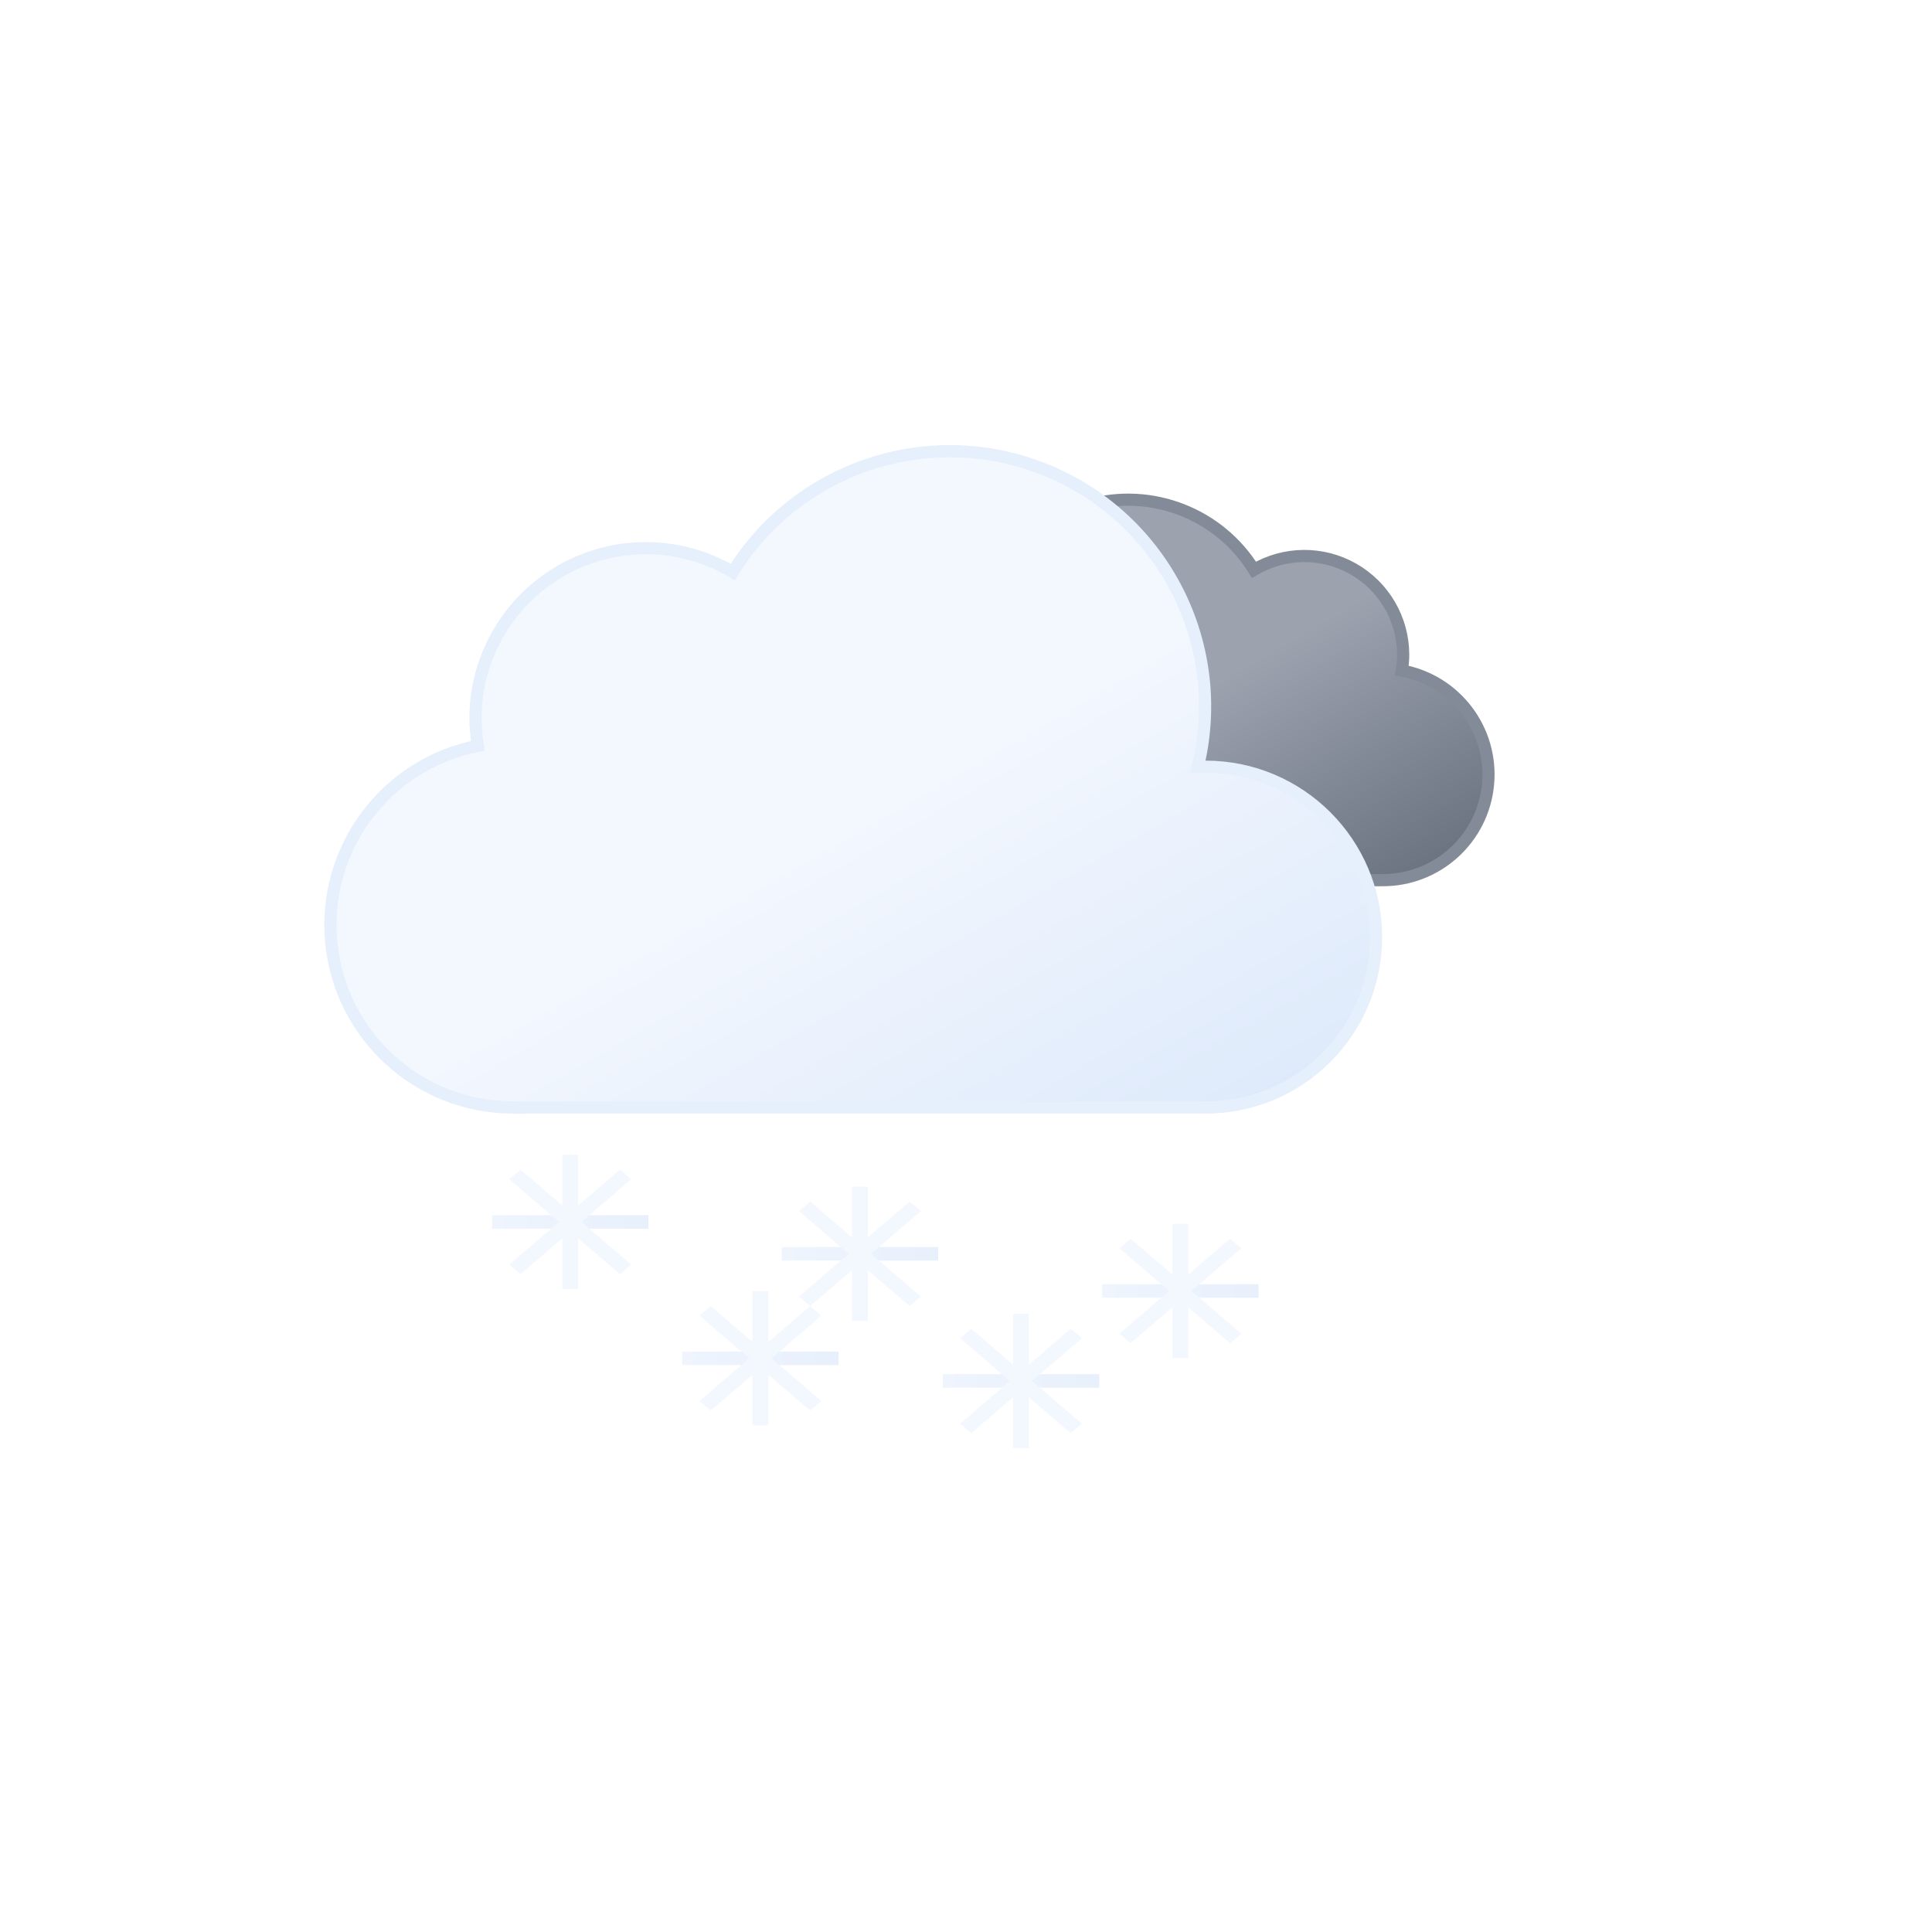
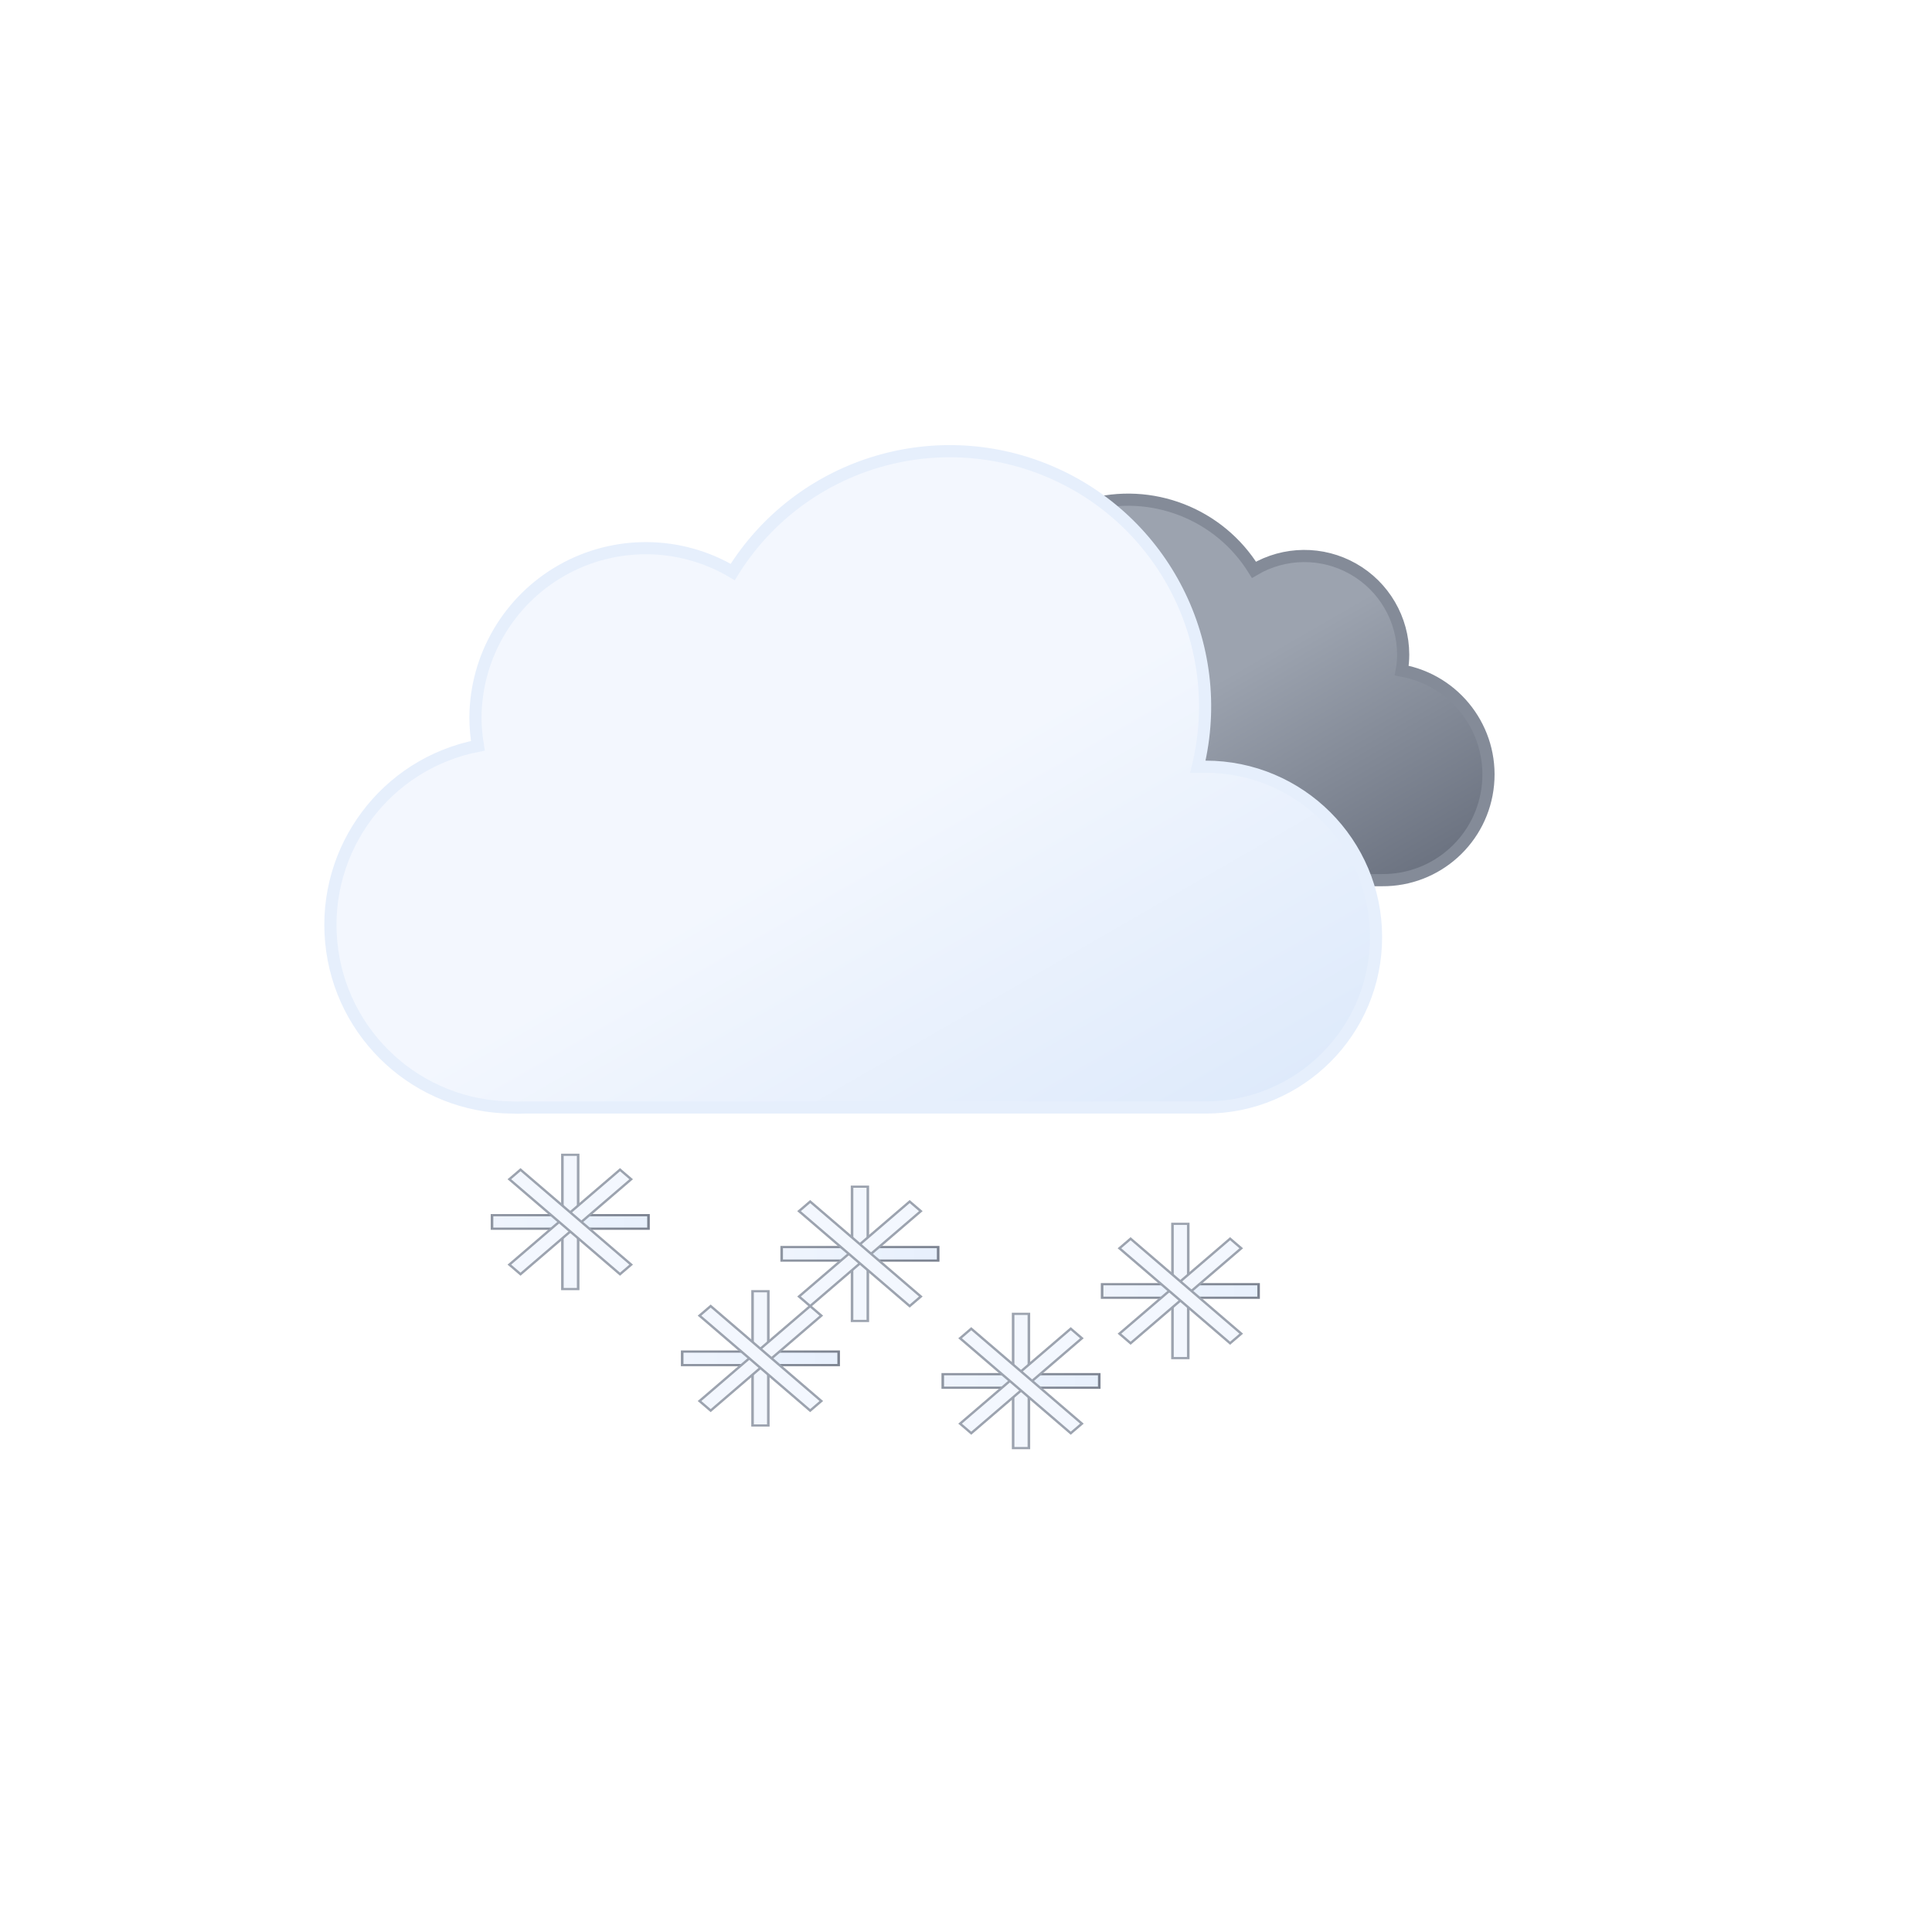
<svg xmlns="http://www.w3.org/2000/svg" xmlns:xlink="http://www.w3.org/1999/xlink" viewBox="0 0 79.374 79.374" version="1.1" id="svg22" width="300" height="300">
  <defs id="defs16">
    <linearGradient id="a" x1="40.76" y1="23" x2="50.83" y2="40.46" gradientUnits="userSpaceOnUse">
      <stop offset="0" stop-color="#9ca3af" id="stop2" />
      <stop offset="0.45" stop-color="#9ca3af" id="stop4" />
      <stop offset="1" stop-color="#6b7280" id="stop6" />
    </linearGradient>
    <linearGradient id="b" x1="22.56" y1="21.96" x2="39.2" y2="50.8" gradientUnits="userSpaceOnUse" gradientTransform="translate(3.032984)" xlink:href="#a">
      <stop offset="0" stop-color="#f3f7fe" id="stop9" />
      <stop offset="0.45" stop-color="#f3f7fe" id="stop11" />
      <stop offset="1" stop-color="#deeafb" id="stop13" />
    </linearGradient>
    <linearGradient xlink:href="#a" id="linearGradient930" gradientUnits="userSpaceOnUse" x1="40.76" y1="23" x2="50.83" y2="40.46" gradientTransform="translate(1.988014,-1.290454)" />
    <linearGradient xlink:href="#b" id="linearGradient4613" x1="-15.909" y1="60.877" x2="47.525" y2="60.877" gradientUnits="userSpaceOnUse" />
    <linearGradient xlink:href="#b" id="linearGradient4615" gradientUnits="userSpaceOnUse" x1="-15.909" y1="60.877" x2="47.525" y2="60.877" />
    <linearGradient xlink:href="#b" id="linearGradient4617" gradientUnits="userSpaceOnUse" x1="-15.909" y1="60.877" x2="47.525" y2="60.877" />
    <linearGradient xlink:href="#b" id="linearGradient4619" gradientUnits="userSpaceOnUse" x1="-15.909" y1="60.877" x2="47.525" y2="60.877" />
    <linearGradient xlink:href="#b" id="linearGradient4621" gradientUnits="userSpaceOnUse" x1="-15.909" y1="60.877" x2="47.525" y2="60.877" />
    <linearGradient xlink:href="#b" id="linearGradient4623" gradientUnits="userSpaceOnUse" x1="-15.909" y1="60.877" x2="47.525" y2="60.877" />
    <linearGradient xlink:href="#b" id="linearGradient4625" gradientUnits="userSpaceOnUse" x1="-15.909" y1="60.877" x2="47.525" y2="60.877" />
    <linearGradient xlink:href="#b" id="linearGradient4627" gradientUnits="userSpaceOnUse" x1="-15.909" y1="60.877" x2="47.525" y2="60.877" />
    <linearGradient xlink:href="#b" id="linearGradient4629" gradientUnits="userSpaceOnUse" x1="-15.909" y1="60.877" x2="47.525" y2="60.877" />
    <linearGradient xlink:href="#b" id="linearGradient4631" gradientUnits="userSpaceOnUse" x1="-15.909" y1="60.877" x2="47.525" y2="60.877" />
    <linearGradient xlink:href="#b" id="linearGradient4633" gradientUnits="userSpaceOnUse" x1="-15.909" y1="60.877" x2="47.525" y2="60.877" />
    <linearGradient xlink:href="#b" id="linearGradient4635" gradientUnits="userSpaceOnUse" x1="-15.909" y1="60.877" x2="47.525" y2="60.877" />
    <linearGradient xlink:href="#b" id="linearGradient4637" gradientUnits="userSpaceOnUse" x1="-15.909" y1="60.877" x2="47.525" y2="60.877" />
    <linearGradient xlink:href="#b" id="linearGradient4639" gradientUnits="userSpaceOnUse" x1="-15.909" y1="60.877" x2="47.525" y2="60.877" />
    <linearGradient xlink:href="#b" id="linearGradient4641" gradientUnits="userSpaceOnUse" x1="-15.909" y1="60.877" x2="47.525" y2="60.877" />
    <linearGradient xlink:href="#b" id="linearGradient4643" gradientUnits="userSpaceOnUse" x1="-15.909" y1="60.877" x2="47.525" y2="60.877" />
    <linearGradient xlink:href="#b" id="linearGradient4645" gradientUnits="userSpaceOnUse" x1="-15.909" y1="60.877" x2="47.525" y2="60.877" />
    <linearGradient xlink:href="#b" id="linearGradient4647" gradientUnits="userSpaceOnUse" x1="-15.909" y1="60.877" x2="47.525" y2="60.877" />
    <linearGradient xlink:href="#b" id="linearGradient4649" gradientUnits="userSpaceOnUse" x1="-15.909" y1="60.877" x2="47.525" y2="60.877" />
    <linearGradient xlink:href="#b" id="linearGradient4651" gradientUnits="userSpaceOnUse" x1="-15.909" y1="60.877" x2="47.525" y2="60.877" />
    <linearGradient xlink:href="#b" id="linearGradient4653" gradientUnits="userSpaceOnUse" x1="-15.909" y1="60.877" x2="47.525" y2="60.877" />
    <linearGradient xlink:href="#b" id="linearGradient4655" gradientUnits="userSpaceOnUse" x1="-15.909" y1="60.877" x2="47.525" y2="60.877" />
    <linearGradient xlink:href="#b" id="linearGradient4657" gradientUnits="userSpaceOnUse" x1="-15.909" y1="60.877" x2="47.525" y2="60.877" />
    <linearGradient xlink:href="#b" id="linearGradient4659" gradientUnits="userSpaceOnUse" x1="-15.909" y1="60.877" x2="47.525" y2="60.877" />
    <linearGradient xlink:href="#b" id="linearGradient4661" gradientUnits="userSpaceOnUse" x1="-15.909" y1="60.877" x2="47.525" y2="60.877" />
    <linearGradient xlink:href="#b" id="linearGradient4663" gradientUnits="userSpaceOnUse" x1="-15.909" y1="60.877" x2="47.525" y2="60.877" />
+     <linearGradient xlink:href="#a" id="linearGradient890" x1="-15.909" y1="60.877" x2="47.525" y2="60.877" gradientUnits="userSpaceOnUse" />
  </defs>
  <path d="m 36.218,32.16 a 4.05,4.05 0 0 0 4.05,4 h 16.51 a 4.34,4.34 0 0 0 0.81,-8.61 3.52,3.52 0 0 0 0.06,-0.66 4.06,4.06 0 0 0 -6.13,-3.48 6.08,6.08 0 0 0 -11.25,3.19 6.34,6.34 0 0 0 0.18,1.46 h -0.18 a 4.05,4.05 0 0 0 -4.05,4.1 z" stroke="#848b98" stroke-miterlimit="10" stroke-width="0.5" fill="url(#a)" id="path18" style="fill:url(#linearGradient930)" />
  <path d="m 49.533,31.5 h -0.32 a 10.49,10.49 0 0 0 -19.11,-8 7,7 0 0 0 -10.57,6 7.21,7.21 0 0 0 0.1,1.14 7.5,7.5 0 0 0 1.4,14.86 4.19,4.19 0 0 0 0.5,0 v 0 h 28 a 7,7 0 0 0 0,-14 z" stroke="#e6effc" stroke-miterlimit="10" stroke-width="0.5" fill="url(#b)" id="path20" style="fill:url(#b);fill-opacity:1" />
  <g style="fill:#b3b3b3" transform="matrix(0.4526696,0,0,0.4051977,29.25177,29.17685)" id="g116">
-     <g style="fill:url(#linearGradient4613);fill-opacity:1" transform="matrix(1.096787,0,0,1.0514,-2.516025,-4.055994)" id="g116-3">
-       <g style="fill:url(#linearGradient4623);fill-opacity:1" id="g79" transform="translate(-38.06854,-11.8965)">
-         <rect ry="0" y="64.453" x="22.159" height="1.305" width="12.949" id="rect40" style="fill:url(#linearGradient4615);fill-opacity:1;stroke-width:0.213" />
-         <rect transform="rotate(-90)" ry="0" y="27.982" x="-71.58" height="1.305" width="12.949" id="rect40-3" style="fill:url(#linearGradient4617);fill-opacity:1;stroke-width:0.213" />
-         <rect transform="rotate(-45)" ry="0" y="65.631" x="-32.264" height="1.305" width="12.949" id="rect40-6" style="fill:url(#linearGradient4619);fill-opacity:1;stroke-width:0.213" />
-         <rect transform="rotate(-135)" ry="0" y="-26.442" x="-72.758" height="1.305" width="12.949" id="rect40-3-7" style="fill:url(#linearGradient4621);fill-opacity:1;stroke-width:0.213" />
+     <g style="fill:url(#linearGradient4613);fill-opacity:1;stroke:url(#linearGradient890)" transform="matrix(1.096787,0,0,1.0514,-2.516025,-4.055994)" id="g116-3">
+       <g style="fill:url(#linearGradient4623);fill-opacity:1;stroke:url(#linearGradient890)" id="g79" transform="translate(-38.06854,-11.8965)">
+         <rect ry="0" y="64.453" x="22.159" height="1.305" width="12.949" id="rect40" style="fill:url(#linearGradient4615);fill-opacity:1;stroke-width:0.213;stroke:url(#linearGradient890)" />
+         <rect transform="rotate(-90)" ry="0" y="27.982" x="-71.58" height="1.305" width="12.949" id="rect40-3" style="fill:url(#linearGradient4617);fill-opacity:1;stroke-width:0.213;stroke:url(#linearGradient890)" />
+         <rect transform="rotate(-45)" ry="0" y="65.631" x="-32.264" height="1.305" width="12.949" id="rect40-6" style="fill:url(#linearGradient4619);fill-opacity:1;stroke-width:0.213;stroke:url(#linearGradient890)" />
+         <rect transform="rotate(-135)" ry="0" y="-26.442" x="-72.758" height="1.305" width="12.949" id="rect40-3-7" style="fill:url(#linearGradient4621);fill-opacity:1;stroke-width:0.213;stroke:url(#linearGradient890)" />
      </g>
-       <g style="fill:url(#linearGradient4633);fill-opacity:1" transform="translate(-22.33275,1.25741)" id="g79-5">
-         <rect ry="0" y="64.453" x="22.159" height="1.305" width="12.949" id="rect40-35" style="fill:url(#linearGradient4625);fill-opacity:1;stroke-width:0.213" />
-         <rect transform="rotate(-90)" ry="0" y="27.982" x="-71.58" height="1.305" width="12.949" id="rect40-3-6" style="fill:url(#linearGradient4627);fill-opacity:1;stroke-width:0.213" />
-         <rect transform="rotate(-45)" ry="0" y="65.631" x="-32.264" height="1.305" width="12.949" id="rect40-6-2" style="fill:url(#linearGradient4629);fill-opacity:1;stroke-width:0.213" />
-         <rect transform="rotate(-135)" ry="0" y="-26.442" x="-72.758" height="1.305" width="12.949" id="rect40-3-7-9" style="fill:url(#linearGradient4631);fill-opacity:1;stroke-width:0.213" />
+       <g style="fill:url(#linearGradient4633);fill-opacity:1;stroke:url(#linearGradient890)" transform="translate(-22.33275,1.25741)" id="g79-5">
+         <rect ry="0" y="64.453" x="22.159" height="1.305" width="12.949" id="rect40-35" style="fill:url(#linearGradient4625);fill-opacity:1;stroke-width:0.213;stroke:url(#linearGradient890)" />
+         <rect transform="rotate(-90)" ry="0" y="27.982" x="-71.58" height="1.305" width="12.949" id="rect40-3-6" style="fill:url(#linearGradient4627);fill-opacity:1;stroke-width:0.213;stroke:url(#linearGradient890)" />
+         <rect transform="rotate(-45)" ry="0" y="65.631" x="-32.264" height="1.305" width="12.949" id="rect40-6-2" style="fill:url(#linearGradient4629);fill-opacity:1;stroke-width:0.213;stroke:url(#linearGradient890)" />
+         <rect transform="rotate(-135)" ry="0" y="-26.442" x="-72.758" height="1.305" width="12.949" id="rect40-3-7-9" style="fill:url(#linearGradient4631);fill-opacity:1;stroke-width:0.213;stroke:url(#linearGradient890)" />
      </g>
-       <g style="fill:url(#linearGradient4643);fill-opacity:1" id="g191" transform="translate(-0.7702704,3.438635)">
-         <rect ry="0" y="64.453" x="22.159" height="1.305" width="12.949" id="rect40-2" style="fill:url(#linearGradient4635);fill-opacity:1;stroke-width:0.213" />
-         <rect transform="rotate(-90)" ry="0" y="27.982" x="-71.58" height="1.305" width="12.949" id="rect40-3-70" style="fill:url(#linearGradient4637);fill-opacity:1;stroke-width:0.213" />
-         <rect transform="rotate(-45)" ry="0" y="65.631" x="-32.264" height="1.305" width="12.949" id="rect40-6-9" style="fill:url(#linearGradient4639);fill-opacity:1;stroke-width:0.213" />
-         <rect transform="rotate(-135)" ry="0" y="-26.442" x="-72.758" height="1.305" width="12.949" id="rect40-3-7-3" style="fill:url(#linearGradient4641);fill-opacity:1;stroke-width:0.213" />
+       <g style="fill:url(#linearGradient4643);fill-opacity:1;stroke:url(#linearGradient890)" id="g191" transform="translate(-0.7702704,3.438635)">
+         <rect ry="0" y="64.453" x="22.159" height="1.305" width="12.949" id="rect40-2" style="fill:url(#linearGradient4635);fill-opacity:1;stroke-width:0.213;stroke:url(#linearGradient890)" />
+         <rect transform="rotate(-90)" ry="0" y="27.982" x="-71.58" height="1.305" width="12.949" id="rect40-3-70" style="fill:url(#linearGradient4637);fill-opacity:1;stroke-width:0.213;stroke:url(#linearGradient890)" />
+         <rect transform="rotate(-45)" ry="0" y="65.631" x="-32.264" height="1.305" width="12.949" id="rect40-6-9" style="fill:url(#linearGradient4639);fill-opacity:1;stroke-width:0.213;stroke:url(#linearGradient890)" />
+         <rect transform="rotate(-135)" ry="0" y="-26.442" x="-72.758" height="1.305" width="12.949" id="rect40-3-7-3" style="fill:url(#linearGradient4641);fill-opacity:1;stroke-width:0.213;stroke:url(#linearGradient890)" />
      </g>
-       <g style="fill:url(#linearGradient4653);fill-opacity:1" transform="translate(12.41644,-5.23846)" id="g79-8">
-         <rect style="fill:url(#linearGradient4645);fill-opacity:1;stroke-width:0.213" id="rect40-7" width="12.949" height="1.305" x="22.159" y="64.453" ry="0" />
-         <rect style="fill:url(#linearGradient4647);fill-opacity:1;stroke-width:0.213" id="rect40-3-9" width="12.949" height="1.305" x="-71.58" y="27.982" ry="0" transform="rotate(-90)" />
-         <rect style="fill:url(#linearGradient4649);fill-opacity:1;stroke-width:0.213" id="rect40-6-20" width="12.949" height="1.305" x="-32.264" y="65.631" ry="0" transform="rotate(-45)" />
-         <rect style="fill:url(#linearGradient4651);fill-opacity:1;stroke-width:0.213" id="rect40-3-7-2" width="12.949" height="1.305" x="-72.758" y="-26.442" ry="0" transform="rotate(-135)" />
+       <g style="fill:url(#linearGradient4653);fill-opacity:1;stroke:url(#linearGradient890)" transform="translate(12.41644,-5.23846)" id="g79-8">
+         <rect style="fill:url(#linearGradient4645);fill-opacity:1;stroke-width:0.213;stroke:url(#linearGradient890)" id="rect40-7" width="12.949" height="1.305" x="22.159" y="64.453" ry="0" />
+         <rect style="fill:url(#linearGradient4647);fill-opacity:1;stroke-width:0.213;stroke:url(#linearGradient890)" id="rect40-3-9" width="12.949" height="1.305" x="-71.58" y="27.982" ry="0" transform="rotate(-90)" />
+         <rect style="fill:url(#linearGradient4649);fill-opacity:1;stroke-width:0.213;stroke:url(#linearGradient890)" id="rect40-6-20" width="12.949" height="1.305" x="-32.264" y="65.631" ry="0" transform="rotate(-45)" />
+         <rect style="fill:url(#linearGradient4651);fill-opacity:1;stroke-width:0.213;stroke:url(#linearGradient890)" id="rect40-3-7-2" width="12.949" height="1.305" x="-72.758" y="-26.442" ry="0" transform="rotate(-135)" />
      </g>
-       <g style="fill:url(#linearGradient4663);fill-opacity:1" id="g79-6" transform="translate(-14.09895,-8.821281)">
-         <rect ry="0" y="64.453" x="22.159" height="1.305" width="12.949" id="rect40-0" style="fill:url(#linearGradient4655);fill-opacity:1;stroke-width:0.213" />
-         <rect transform="rotate(-90)" ry="0" y="27.982" x="-71.58" height="1.305" width="12.949" id="rect40-3-62" style="fill:url(#linearGradient4657);fill-opacity:1;stroke-width:0.213" />
-         <rect transform="rotate(-45)" ry="0" y="65.631" x="-32.264" height="1.305" width="12.949" id="rect40-6-6" style="fill:url(#linearGradient4659);fill-opacity:1;stroke-width:0.213" />
-         <rect transform="rotate(-135)" ry="0" y="-26.442" x="-72.758" height="1.305" width="12.949" id="rect40-3-7-1" style="fill:url(#linearGradient4661);fill-opacity:1;stroke-width:0.213" />
+       <g style="fill:url(#linearGradient4663);fill-opacity:1;stroke:url(#linearGradient890)" id="g79-6" transform="translate(-14.09895,-8.821281)">
+         <rect ry="0" y="64.453" x="22.159" height="1.305" width="12.949" id="rect40-0" style="fill:url(#linearGradient4655);fill-opacity:1;stroke-width:0.213;stroke:url(#linearGradient890)" />
+         <rect transform="rotate(-90)" ry="0" y="27.982" x="-71.58" height="1.305" width="12.949" id="rect40-3-62" style="fill:url(#linearGradient4657);fill-opacity:1;stroke-width:0.213;stroke:url(#linearGradient890)" />
+         <rect transform="rotate(-45)" ry="0" y="65.631" x="-32.264" height="1.305" width="12.949" id="rect40-6-6" style="fill:url(#linearGradient4659);fill-opacity:1;stroke-width:0.213;stroke:url(#linearGradient890)" />
+         <rect transform="rotate(-135)" ry="0" y="-26.442" x="-72.758" height="1.305" width="12.949" id="rect40-3-7-1" style="fill:url(#linearGradient4661);fill-opacity:1;stroke-width:0.213;stroke:url(#linearGradient890)" />
      </g>
    </g>
  </g>
</svg>
